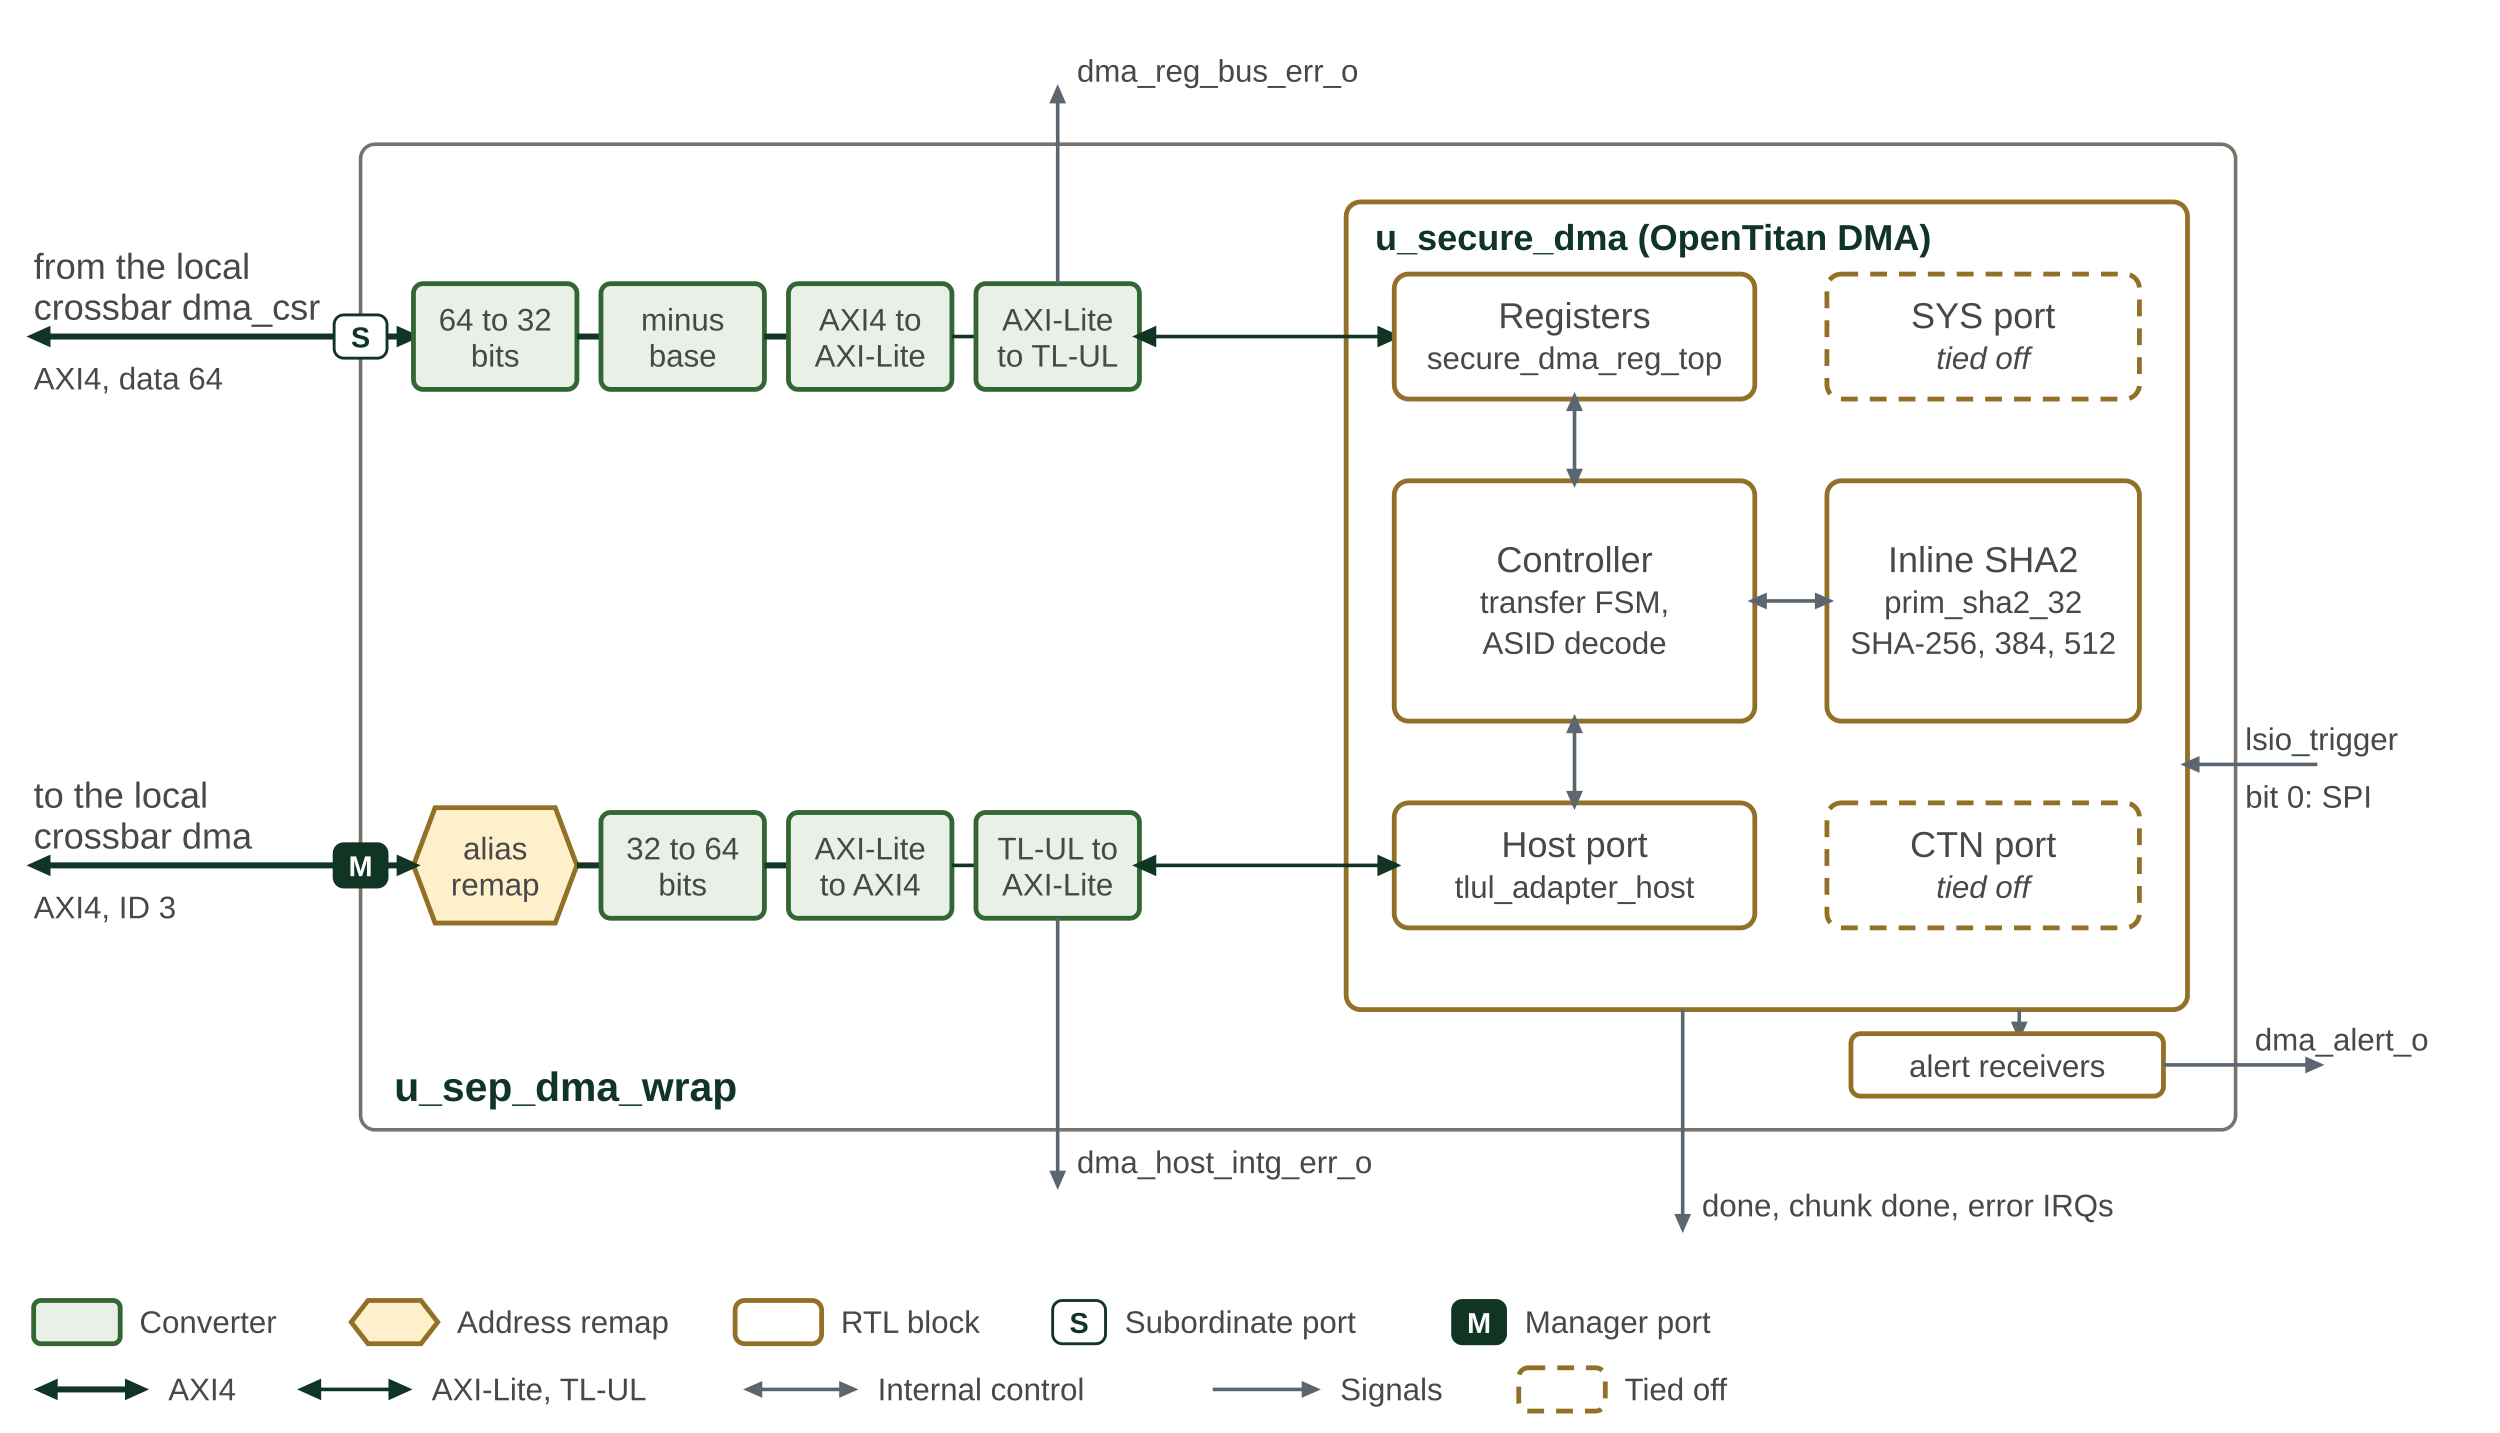
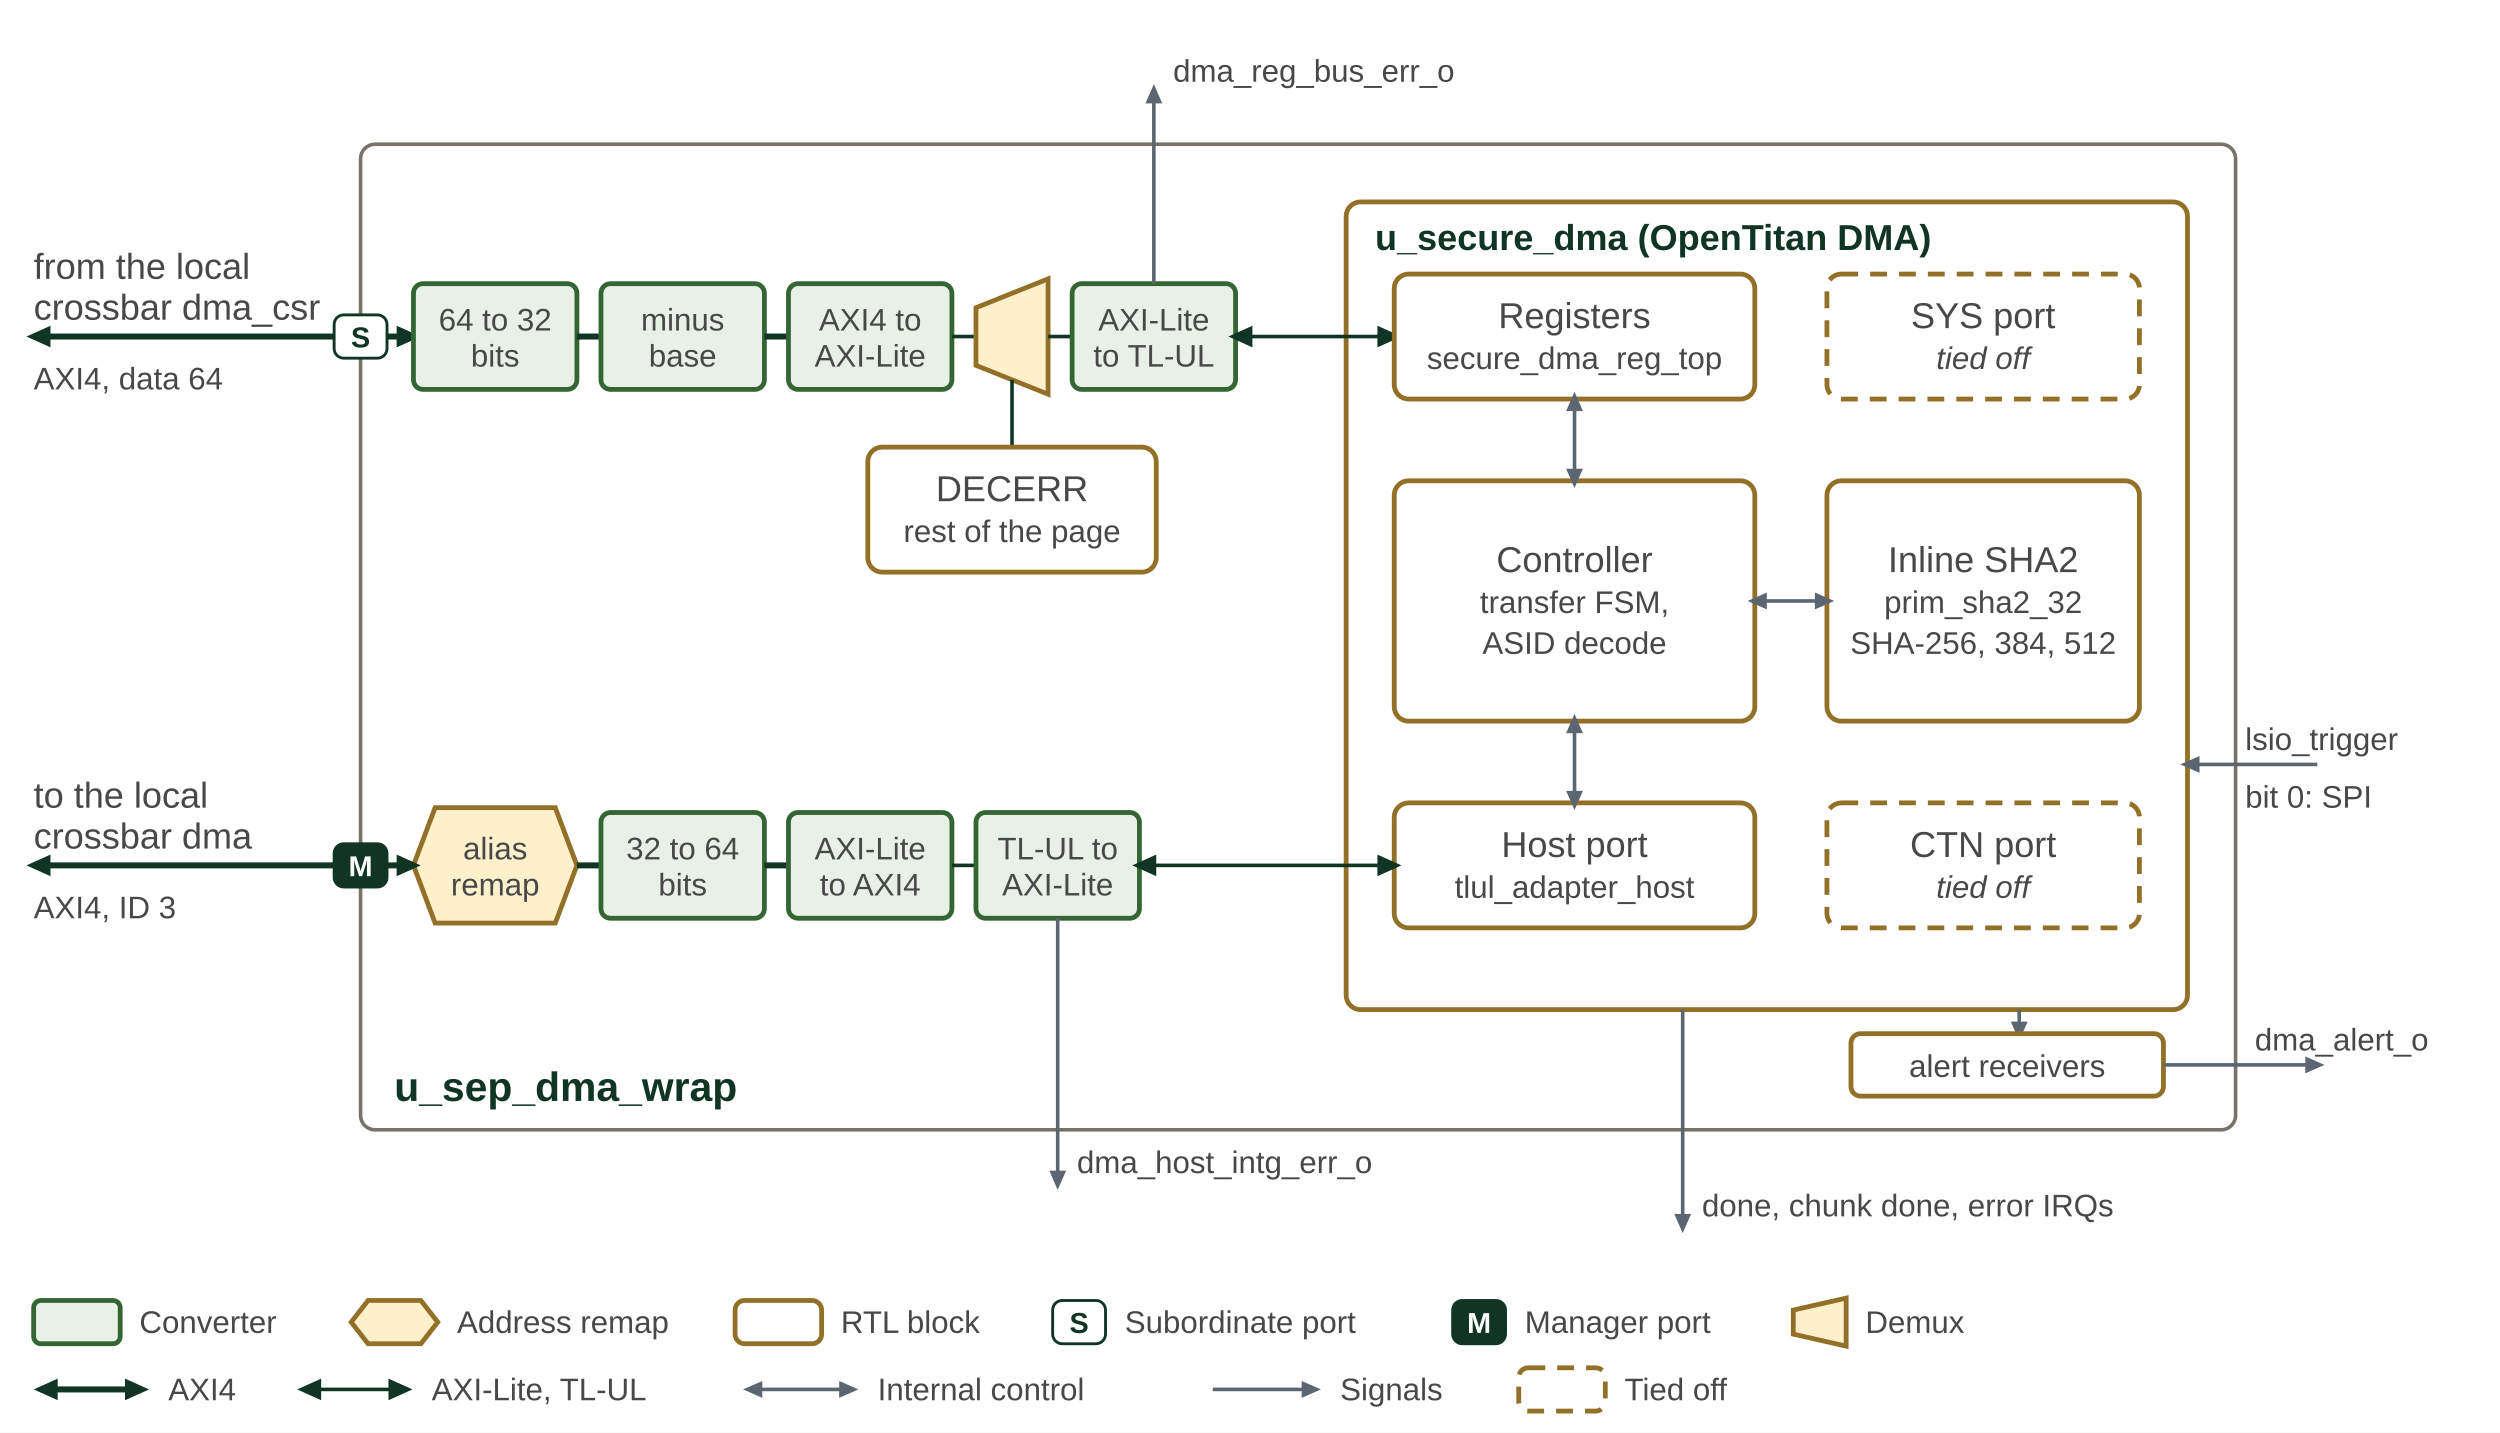
<svg xmlns="http://www.w3.org/2000/svg" width="1040" height="596" viewBox="0 0 1040 596" role="img" aria-labelledby="title desc">
  <defs>
    <marker id="ae" markerUnits="userSpaceOnUse" markerWidth="10" markerHeight="9" refX="7" refY="4.5" orient="auto">
      <path d="M0,0 L10,4.5 L0,9 Z" fill="#103525" />
    </marker>
    <marker id="as" markerUnits="userSpaceOnUse" markerWidth="10" markerHeight="9" refX="3" refY="4.5" orient="auto">
      <path d="M10,0 L0,4.5 L10,9 Z" fill="#103525" />
    </marker>
    <marker id="ge" markerUnits="userSpaceOnUse" markerWidth="8" markerHeight="7" refX="5" refY="3.5" orient="auto">
      <path d="M0,0 L8,3.5 L0,7 Z" fill="#5b6670" />
    </marker>
    <marker id="gs" markerUnits="userSpaceOnUse" markerWidth="8" markerHeight="7" refX="3" refY="3.5" orient="auto">
      <path d="M8,0 L0,3.5 L8,7 Z" fill="#5b6670" />
    </marker>
    <marker id="je" markerUnits="userSpaceOnUse" markerWidth="8" markerHeight="7" refX="5" refY="3.5" orient="auto">
      <path d="M0,0 L8,3.5 L0,7 Z" fill="#42759b" />
    </marker>
    <marker id="js" markerUnits="userSpaceOnUse" markerWidth="8" markerHeight="7" refX="3" refY="3.5" orient="auto">
      <path d="M8,0 L0,3.5 L8,7 Z" fill="#42759b" />
    </marker>
    <marker id="m-smu" markerUnits="userSpaceOnUse" markerWidth="8" markerHeight="7" refX="5" refY="3.5" orient="auto">
      <path d="M0,0 L8,3.5 L0,7 Z" fill="#103525" />
    </marker>
    <marker id="m-ref" markerUnits="userSpaceOnUse" markerWidth="8" markerHeight="7" refX="5" refY="3.5" orient="auto">
      <path d="M0,0 L8,3.5 L0,7 Z" fill="#2f7f79" />
    </marker>
    <marker id="m-per" markerUnits="userSpaceOnUse" markerWidth="8" markerHeight="7" refX="5" refY="3.5" orient="auto">
      <path d="M0,0 L8,3.5 L0,7 Z" fill="#937027" />
    </marker>
    <marker id="m-tel" markerUnits="userSpaceOnUse" markerWidth="8" markerHeight="7" refX="5" refY="3.5" orient="auto">
      <path d="M0,0 L8,3.5 L0,7 Z" fill="#664488" />
    </marker>
    <marker id="m-wdt" markerUnits="userSpaceOnUse" markerWidth="8" markerHeight="7" refX="5" refY="3.5" orient="auto">
      <path d="M0,0 L8,3.5 L0,7 Z" fill="#77736b" />
    </marker>
    <marker id="m-rosc" markerUnits="userSpaceOnUse" markerWidth="8" markerHeight="7" refX="5" refY="3.5" orient="auto">
      <path d="M0,0 L8,3.5 L0,7 Z" fill="#336633" />
    </marker>
    <marker id="m-jtag" markerUnits="userSpaceOnUse" markerWidth="8" markerHeight="7" refX="5" refY="3.5" orient="auto">
      <path d="M0,0 L8,3.5 L0,7 Z" fill="#42759b" />
    </marker>
    <marker id="m-spi" markerUnits="userSpaceOnUse" markerWidth="8" markerHeight="7" refX="5" refY="3.5" orient="auto">
      <path d="M0,0 L8,3.5 L0,7 Z" fill="#5b6670" />
    </marker>
    <marker id="m-slate" markerUnits="userSpaceOnUse" markerWidth="8" markerHeight="7" refX="5" refY="3.5" orient="auto">
      <path d="M0,0 L8,3.5 L0,7 Z" fill="#5b6670" />
    </marker>
    <marker id="m-pg" markerUnits="userSpaceOnUse" markerWidth="8" markerHeight="7" refX="5" refY="3.5" orient="auto">
      <path d="M0,0 L8,3.5 L0,7 Z" fill="#336633" />
    </marker>
    <style>
text { font-family: Arial, sans-serif; font-size: 15px; fill: #484848; }
.t { fill: #484848; }
.b { font-size: 17px; font-weight: bold; fill: #103525; }
.bs { font-size: 15px; font-weight: bold; fill: #103525; }
.h { font-size: 22px; font-weight: bold; fill: #103525; }
.s { font-size: 13px; fill: #484848; }
.si { font-size: 13px; font-style: italic; fill: #484848; }
.pmt { font-size: 12px; font-weight: bold; fill: #ffffff; }
.pst { font-size: 12px; font-weight: bold; fill: #103525; }
.pjt { font-size: 12px; font-weight: bold; fill: #1d4b6e; }
.pct { font-size: 12px; font-weight: bold; fill: #1f5c57; }
.pm { fill: #103525; stroke: #103525; stroke-width: 1.2; }
.ps { fill: #ffffff; stroke: #103525; stroke-width: 1.2; }
.pj { fill: #e8f3ff; stroke: #42759b; stroke-width: 1.2; }
.pc { fill: #d9f0ee; stroke: #2f7f79; stroke-width: 1.2; }
.smu { fill: #ffffff; stroke: #77736b; stroke-width: 1.5; }
.network { fill: #e8f0e8; stroke: #336633; stroke-width: 2; }
.fabric { fill: #fff0cc; stroke: #937027; stroke-width: 2; }
.core { fill: #ffffff; stroke: #937027; stroke-width: 2; }
.future { fill: #ffffff; stroke: #937027; stroke-width: 2; }
.nostroke { stroke: none; }
.fut { fill: none; stroke-dasharray: 7 5; }
.opt { stroke-dasharray: 7 5; }
.hatch { fill: none; stroke: #103525; stroke-opacity: 0.16; stroke-width: 1.2; }
.external { fill: #f2f2f2; stroke: #77736b; stroke-width: 1.5; }
.axi { fill: none; stroke: #103525; stroke-width: 2.5; marker-start: url(#as); marker-end: url(#ae); }
.axio { fill: none; stroke: #103525; stroke-width: 2.5; stroke-dasharray: 8 5; marker-start: url(#as); marker-end: url(#ae); }
.sig { fill: none; stroke: #5b6670; stroke-width: 1.5; marker-start: url(#gs); marker-end: url(#ge); }
.sigo { fill: none; stroke: #5b6670; stroke-width: 1.5; marker-end: url(#ge); }
.jtag { fill: none; stroke: #42759b; stroke-width: 1.8; marker-end: url(#je); }
.jtagb { fill: none; stroke: #42759b; stroke-width: 1.8; marker-start: url(#js); marker-end: url(#je); }
.sigplain { fill: none; stroke: #5b6670; stroke-width: 1.5; }
.n-smu { fill: none; stroke: #103525; stroke-width: 2.5; }
.a-smu { fill: none; stroke: #103525; stroke-width: 2.5; marker-end: url(#m-smu); }
.n-ref { fill: none; stroke: #2f7f79; stroke-width: 1.8; }
.a-ref { fill: none; stroke: #2f7f79; stroke-width: 1.8; marker-end: url(#m-ref); }
.n-per { fill: none; stroke: #937027; stroke-width: 1.8; }
.a-per { fill: none; stroke: #937027; stroke-width: 1.8; marker-end: url(#m-per); }
.n-tel { fill: none; stroke: #664488; stroke-width: 1.8; }
.a-tel { fill: none; stroke: #664488; stroke-width: 1.8; marker-end: url(#m-tel); }
.n-wdt { fill: none; stroke: #77736b; stroke-width: 1.8; }
.a-wdt { fill: none; stroke: #77736b; stroke-width: 1.8; marker-end: url(#m-wdt); }
.n-rosc { fill: none; stroke: #336633; stroke-width: 1.8; }
.a-rosc { fill: none; stroke: #336633; stroke-width: 1.8; marker-end: url(#m-rosc); }
.n-jtag { fill: none; stroke: #42759b; stroke-width: 1.8; }
.a-jtag { fill: none; stroke: #42759b; stroke-width: 1.8; marker-end: url(#m-jtag); }
.n-spi { fill: none; stroke: #5b6670; stroke-width: 1.8; }
.a-spi { fill: none; stroke: #5b6670; stroke-width: 1.8; marker-end: url(#m-spi); }
.n-slate { fill: none; stroke: #5b6670; stroke-width: 1.8; }
.a-slate { fill: none; stroke: #5b6670; stroke-width: 1.8; marker-end: url(#m-slate); }
.n-pg { fill: none; stroke: #336633; stroke-width: 1.8; }
.a-pg { fill: none; stroke: #336633; stroke-width: 1.8; marker-end: url(#m-pg); }
.axil { fill: none; stroke: #103525; stroke-width: 1.5; marker-start: url(#as); marker-end: url(#ae); }
.sigd { fill: none; stroke: #5b6670; stroke-width: 1.5; stroke-dasharray: 5 4; marker-end: url(#ge); }
.axin { fill: none; stroke: #103525; stroke-width: 2.5; }
.axis { fill: none; stroke: #103525; stroke-width: 2.5; marker-start: url(#as); }
.axie { fill: none; stroke: #103525; stroke-width: 2.5; marker-end: url(#ae); }
.axiln { fill: none; stroke: #103525; stroke-width: 1.5; }
</style>
  </defs>
  <rect width="1040" height="596" fill="#ffffff" />
  <rect class="smu" x="150" y="60" width="780" height="410" rx="6" />
  <text class="b" x="164" y="458" text-anchor="start">u_sep_dma_wrap</text>
  <rect class="core" x="560" y="84" width="350" height="336" rx="6" />
  <text class="bs" x="572" y="104" text-anchor="start">u_secure_dma (OpenTitan DMA)</text>
  <text class="t" x="14" y="116" text-anchor="start">from the local</text>
  <text class="t" x="14" y="133" text-anchor="start">crossbar dma_csr</text>
  <text class="s" x="14" y="162" text-anchor="start">AXI4, data 64</text>
  <path class="axi" d="M14,140 L172,140" />
  <rect class="network" x="172" y="118" width="68" height="44" rx="4" />
  <text class="s" x="206" y="137.5" text-anchor="middle">64 to 32</text>
  <text class="s" x="206" y="152.5" text-anchor="middle">bits</text>
  <path class="axin" d="M240,140 L250,140" />
  <rect class="network" x="250" y="118" width="68" height="44" rx="4" />
  <text class="s" x="284" y="137.5" text-anchor="middle">minus</text>
  <text class="s" x="284" y="152.5" text-anchor="middle">base</text>
  <path class="axin" d="M318,140 L328,140" />
  <rect class="network" x="328" y="118" width="68" height="44" rx="4" />
  <text class="s" x="362" y="137.5" text-anchor="middle">AXI4 to</text>
  <text class="s" x="362" y="152.5" text-anchor="middle">AXI-Lite</text>
  <path class="axiln" d="M396,140 L406,140" />
-   <rect class="network" x="406" y="118" width="68" height="44" rx="4" />
-   <text class="s" x="440" y="137.5" text-anchor="middle">AXI-Lite</text>
-   <text class="s" x="440" y="152.5" text-anchor="middle">to TL-UL</text>
-   <path class="axil" d="M474,140 L580,140" />
+   <path class="fabric" d="M406,128 L436,116 L436,164 L406,152 Z" />
+   <path class="axiln" d="M436,140 L446,140" />
+   <path class="axiln" d="M421,158 L421,186" />
+   <rect class="core" x="361" y="186" width="120" height="52" rx="6" />
+   <text class="t" x="421" y="208.5" text-anchor="middle">DECERR</text>
+   <text class="s" x="421" y="225.5" text-anchor="middle">rest of the page</text>
+   <rect class="network" x="446" y="118" width="68" height="44" rx="4" />
+   <text class="s" x="480" y="137.5" text-anchor="middle">AXI-Lite</text>
+   <text class="s" x="480" y="152.5" text-anchor="middle">to TL-UL</text>
+   <path class="axil" d="M514,140 L580,140" />
  <rect class="core" x="580" y="114" width="150" height="52" rx="6" />
  <text class="t" x="655" y="136.5" text-anchor="middle">Registers</text>
  <text class="s" x="655" y="153.5" text-anchor="middle">secure_dma_reg_top</text>
-   <path class="sigo" d="M440.0,118 L440.0,38" />
-   <text class="s" x="448" y="34" text-anchor="start">dma_reg_bus_err_o</text>
+   <path class="sigo" d="M480.0,118 L480.0,38" />
+   <text class="s" x="488" y="34" text-anchor="start">dma_reg_bus_err_o</text>
  <rect class="core" x="580" y="200" width="150" height="100" rx="6" />
  <text class="t" x="655" y="238" text-anchor="middle">Controller</text>
  <text class="s" x="655" y="255" text-anchor="middle">transfer FSM,</text>
  <text class="s" x="655" y="272" text-anchor="middle">ASID decode</text>
  <path class="sig" d="M655.0,166 L655.0,200" />
  <rect class="core" x="760" y="200" width="130" height="100" rx="6" />
  <text class="t" x="825" y="238" text-anchor="middle">Inline SHA2</text>
  <text class="s" x="825" y="255" text-anchor="middle">prim_sha2_32</text>
  <text class="s" x="825" y="272" text-anchor="middle">SHA-256, 384, 512</text>
  <path class="sig" d="M730,250.0 L760,250.0" />
  <rect class="core opt" x="760" y="114" width="130" height="52" rx="6" />
  <text class="t" x="825" y="136.5" text-anchor="middle">SYS port</text>
  <text class="si" x="825" y="153.5" text-anchor="middle">tied off</text>
  <rect class="core opt" x="760" y="334" width="130" height="52" rx="6" />
  <text class="t" x="825" y="356.5" text-anchor="middle">CTN port</text>
  <text class="si" x="825" y="373.5" text-anchor="middle">tied off</text>
  <rect class="core" x="580" y="334" width="150" height="52" rx="6" />
  <text class="t" x="655" y="356.5" text-anchor="middle">Host port</text>
  <text class="s" x="655" y="373.5" text-anchor="middle">tlul_adapter_host</text>
  <path class="sig" d="M655.0,300 L655.0,334" />
  <path class="fabric" d="M181,336 L231,336 L240,360 L231,384 L181,384 L172,360 Z" />
  <text class="s" x="206" y="357.5" text-anchor="middle">alias</text>
  <text class="s" x="206" y="372.5" text-anchor="middle">remap</text>
  <path class="axin" d="M240,360 L250,360" />
  <rect class="network" x="250" y="338" width="68" height="44" rx="4" />
  <text class="s" x="284" y="357.5" text-anchor="middle">32 to 64</text>
  <text class="s" x="284" y="372.5" text-anchor="middle">bits</text>
  <path class="axin" d="M318,360 L328,360" />
  <rect class="network" x="328" y="338" width="68" height="44" rx="4" />
  <text class="s" x="362" y="357.5" text-anchor="middle">AXI-Lite</text>
  <text class="s" x="362" y="372.5" text-anchor="middle">to AXI4</text>
  <path class="axiln" d="M396,360 L406,360" />
  <rect class="network" x="406" y="338" width="68" height="44" rx="4" />
  <text class="s" x="440" y="357.5" text-anchor="middle">TL-UL to</text>
  <text class="s" x="440" y="372.5" text-anchor="middle">AXI-Lite</text>
  <path class="axil" d="M474,360 L580,360" />
  <path class="axi" d="M172,360 L14,360" />
  <text class="t" x="14" y="336" text-anchor="start">to the local</text>
  <text class="t" x="14" y="353" text-anchor="start">crossbar dma</text>
  <text class="s" x="14" y="382" text-anchor="start">AXI4, ID 3</text>
  <path class="sigo" d="M440.0,382 L440.0,492" />
  <text class="s" x="448" y="488" text-anchor="start">dma_host_intg_err_o</text>
  <path class="sigo" d="M700,420 L700,510" />
  <text class="s" x="708" y="506" text-anchor="start">done, chunk done, error IRQs</text>
  <path class="sigo" d="M840,420 L840,430" />
  <rect class="core" x="770" y="430" width="130" height="26" rx="4" />
  <text class="s" x="835" y="448" text-anchor="middle">alert receivers</text>
  <path class="sigo" d="M900,443 L964,443" />
  <text class="s" x="938" y="437" text-anchor="start">dma_alert_o</text>
  <path class="sigo" d="M964,318 L910,318" />
  <text class="s" x="934" y="312" text-anchor="start">lsio_trigger</text>
  <text class="s" x="934" y="336" text-anchor="start">bit 0: SPI</text>
  <rect class="network" x="14" y="541" width="36" height="18" rx="3" />
  <text class="s" x="58" y="554.5" text-anchor="start">Converter</text>
  <path class="fabric" d="M153.1,541 L175.1,541 L182.1,550 L175.1,559 L153.1,559 L146.1,550 Z" />
  <text class="s" x="190.1" y="554.5" text-anchor="start">Address remap</text>
  <rect class="core" x="305.8" y="541" width="36" height="18" rx="4" />
  <text class="s" x="349.8" y="554.5" text-anchor="start">RTL block</text>
  <text class="s" x="467.9" y="554.5" text-anchor="start">Subordinate port</text>
  <text class="s" x="634.3" y="554.5" text-anchor="start">Manager port</text>
+   <path class="fabric" d="M746,545 L768,540 L768,560 L746,555 Z" />
+   <text class="s" x="776" y="554.5" text-anchor="start">Demux</text>
  <path class="axi" d="M17,578 L59,578" />
  <text class="s" x="70" y="582.5" text-anchor="start">AXI4</text>
  <path class="axil" d="M126.6,578 L168.6,578" />
  <text class="s" x="179.6" y="582.5" text-anchor="start">AXI-Lite, TL-UL</text>
  <path class="sig" d="M312.1,578 L354.1,578" />
  <text class="s" x="365.1" y="582.5" text-anchor="start">Internal control</text>
  <path class="sigo" d="M504.5,578 L546.5,578" />
  <text class="s" x="557.5" y="582.5" text-anchor="start">Signals</text>
  <rect class="core opt" x="631.8" y="569" width="36" height="18" rx="4" />
  <text class="s" x="675.8" y="582.5" text-anchor="start">Tied off</text>
  <rect class="ps" x="139.0" y="131.0" width="22" height="18" rx="4" />
  <text class="pst" x="150" y="144.5" text-anchor="middle">S</text>
  <rect class="pm" x="139.0" y="351.0" width="22" height="18" rx="4" />
  <text class="pmt" x="150" y="364.5" text-anchor="middle">M</text>
  <rect class="ps" x="437.9" y="541.0" width="22" height="18" rx="4" />
  <text class="pst" x="448.9" y="554.5" text-anchor="middle">S</text>
  <rect class="pm" x="604.3" y="541.0" width="22" height="18" rx="4" />
  <text class="pmt" x="615.3" y="554.5" text-anchor="middle">M</text>
</svg>
